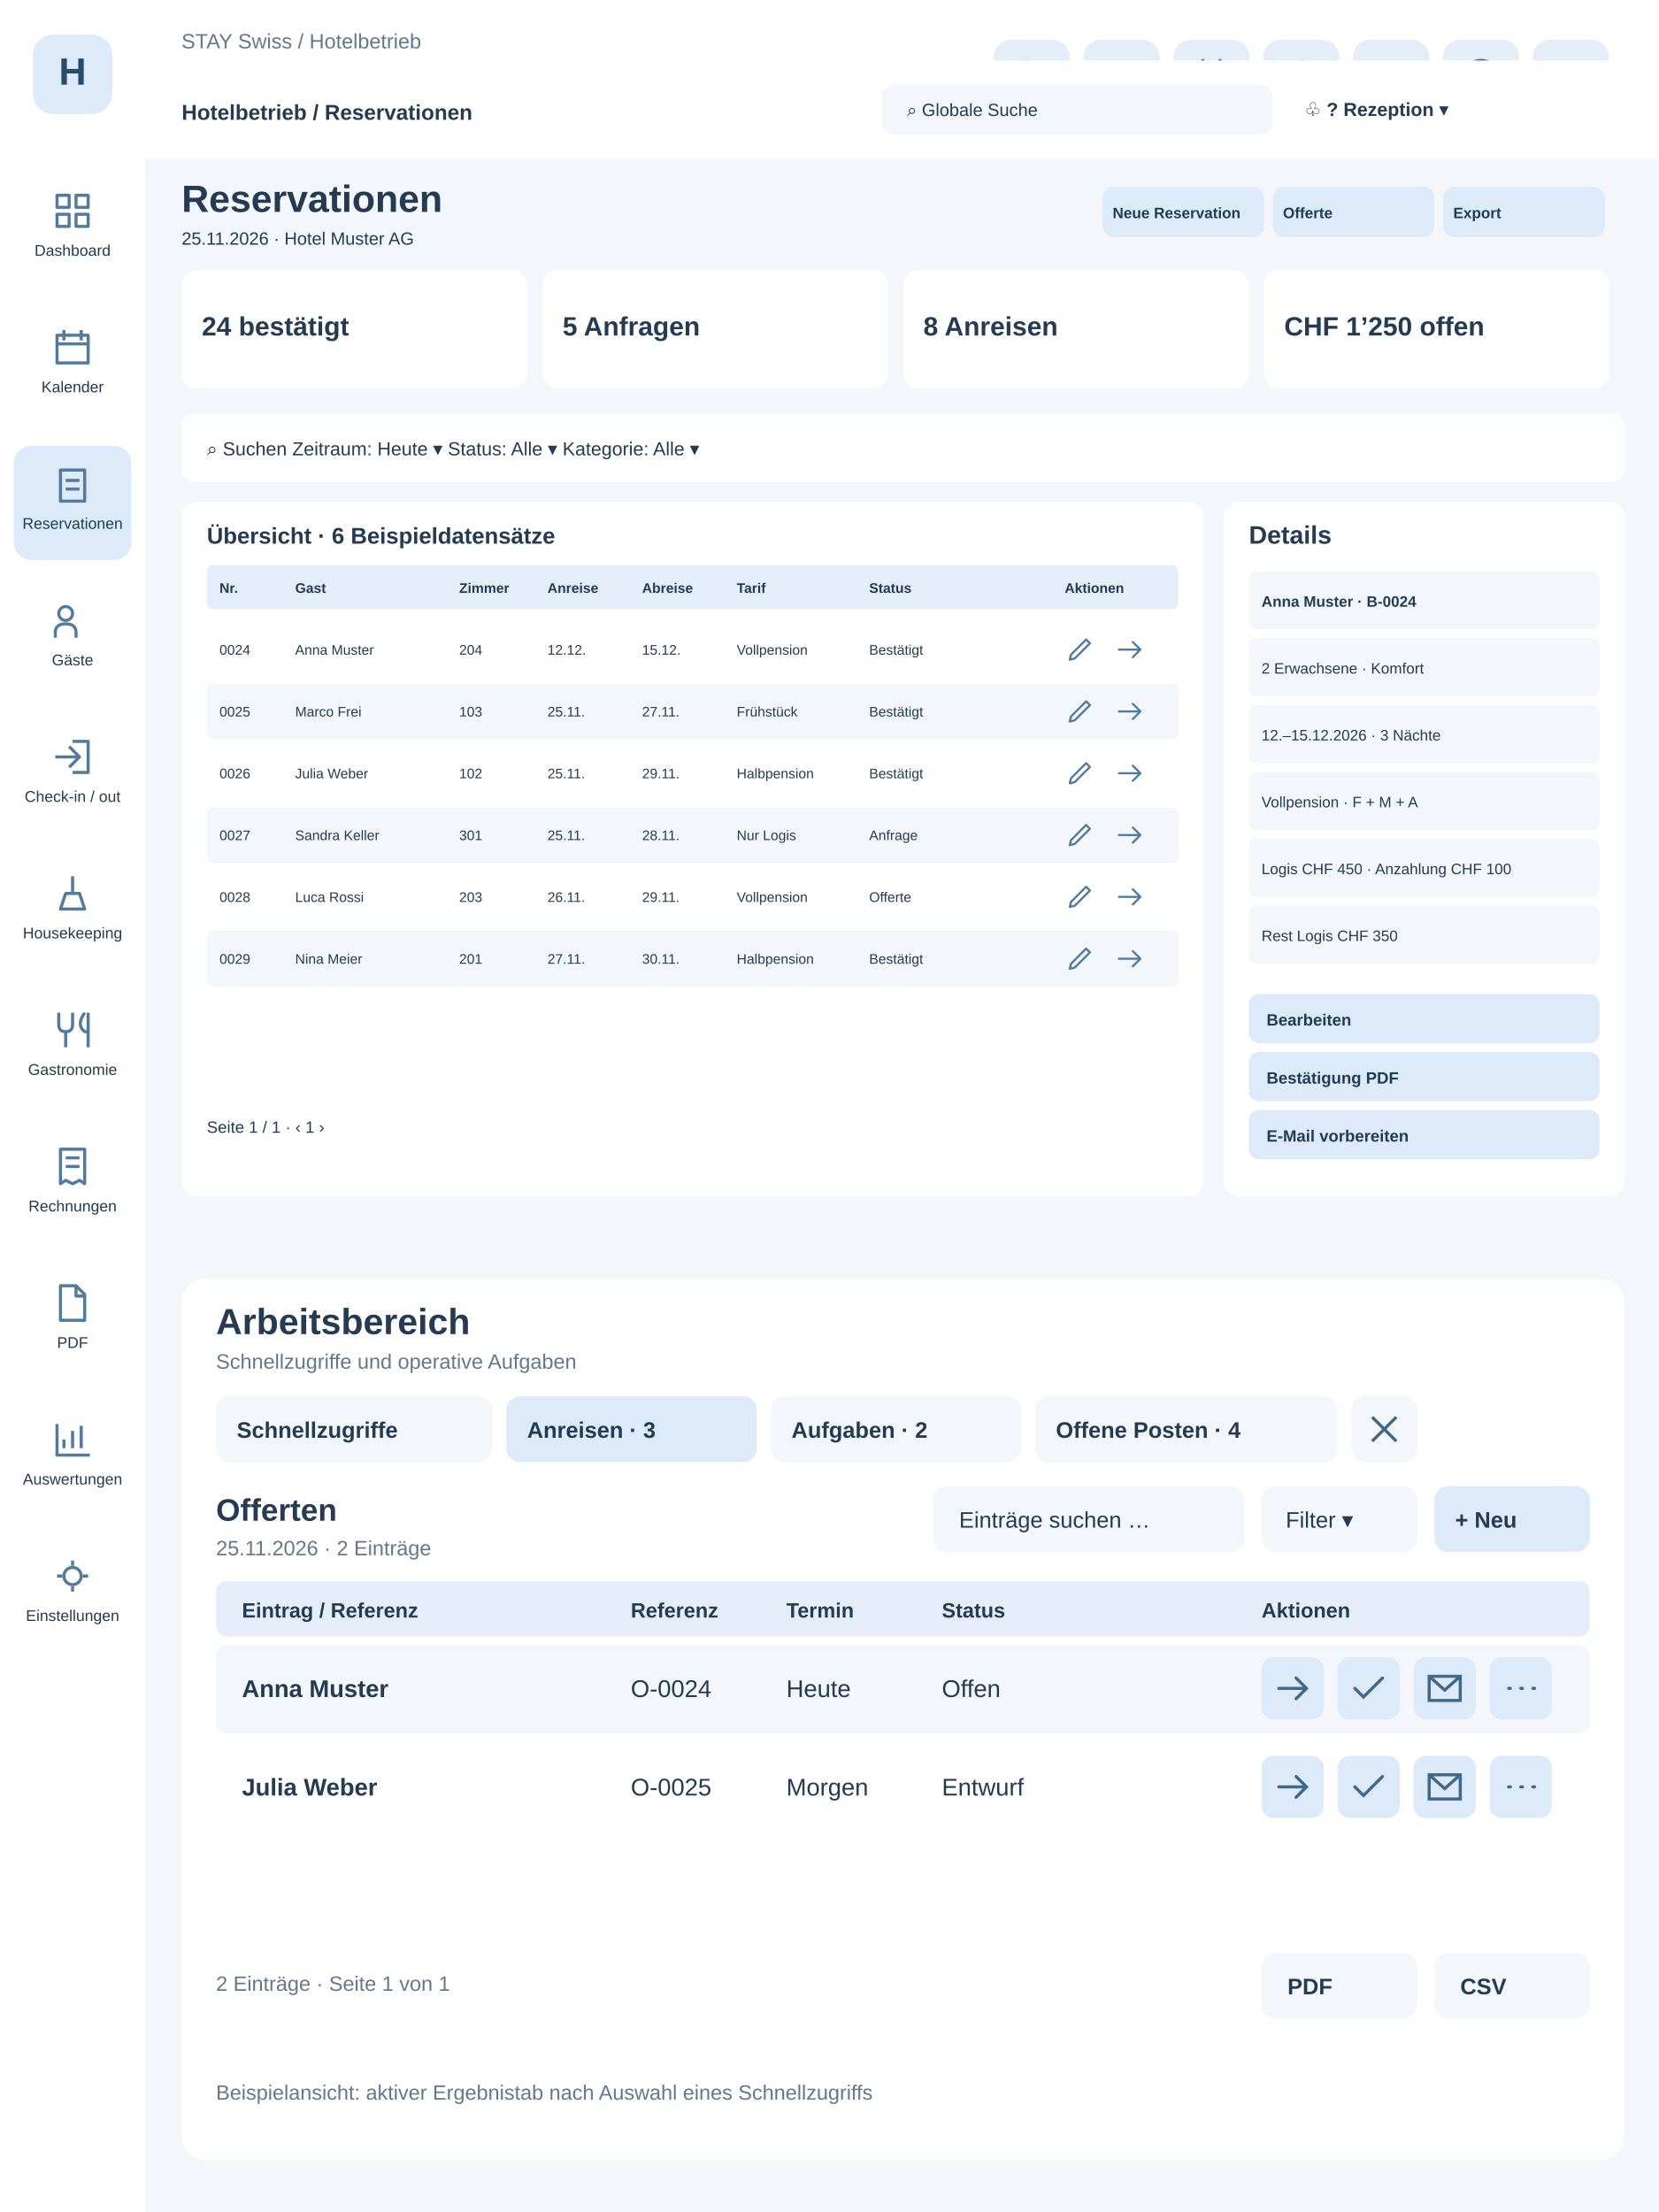
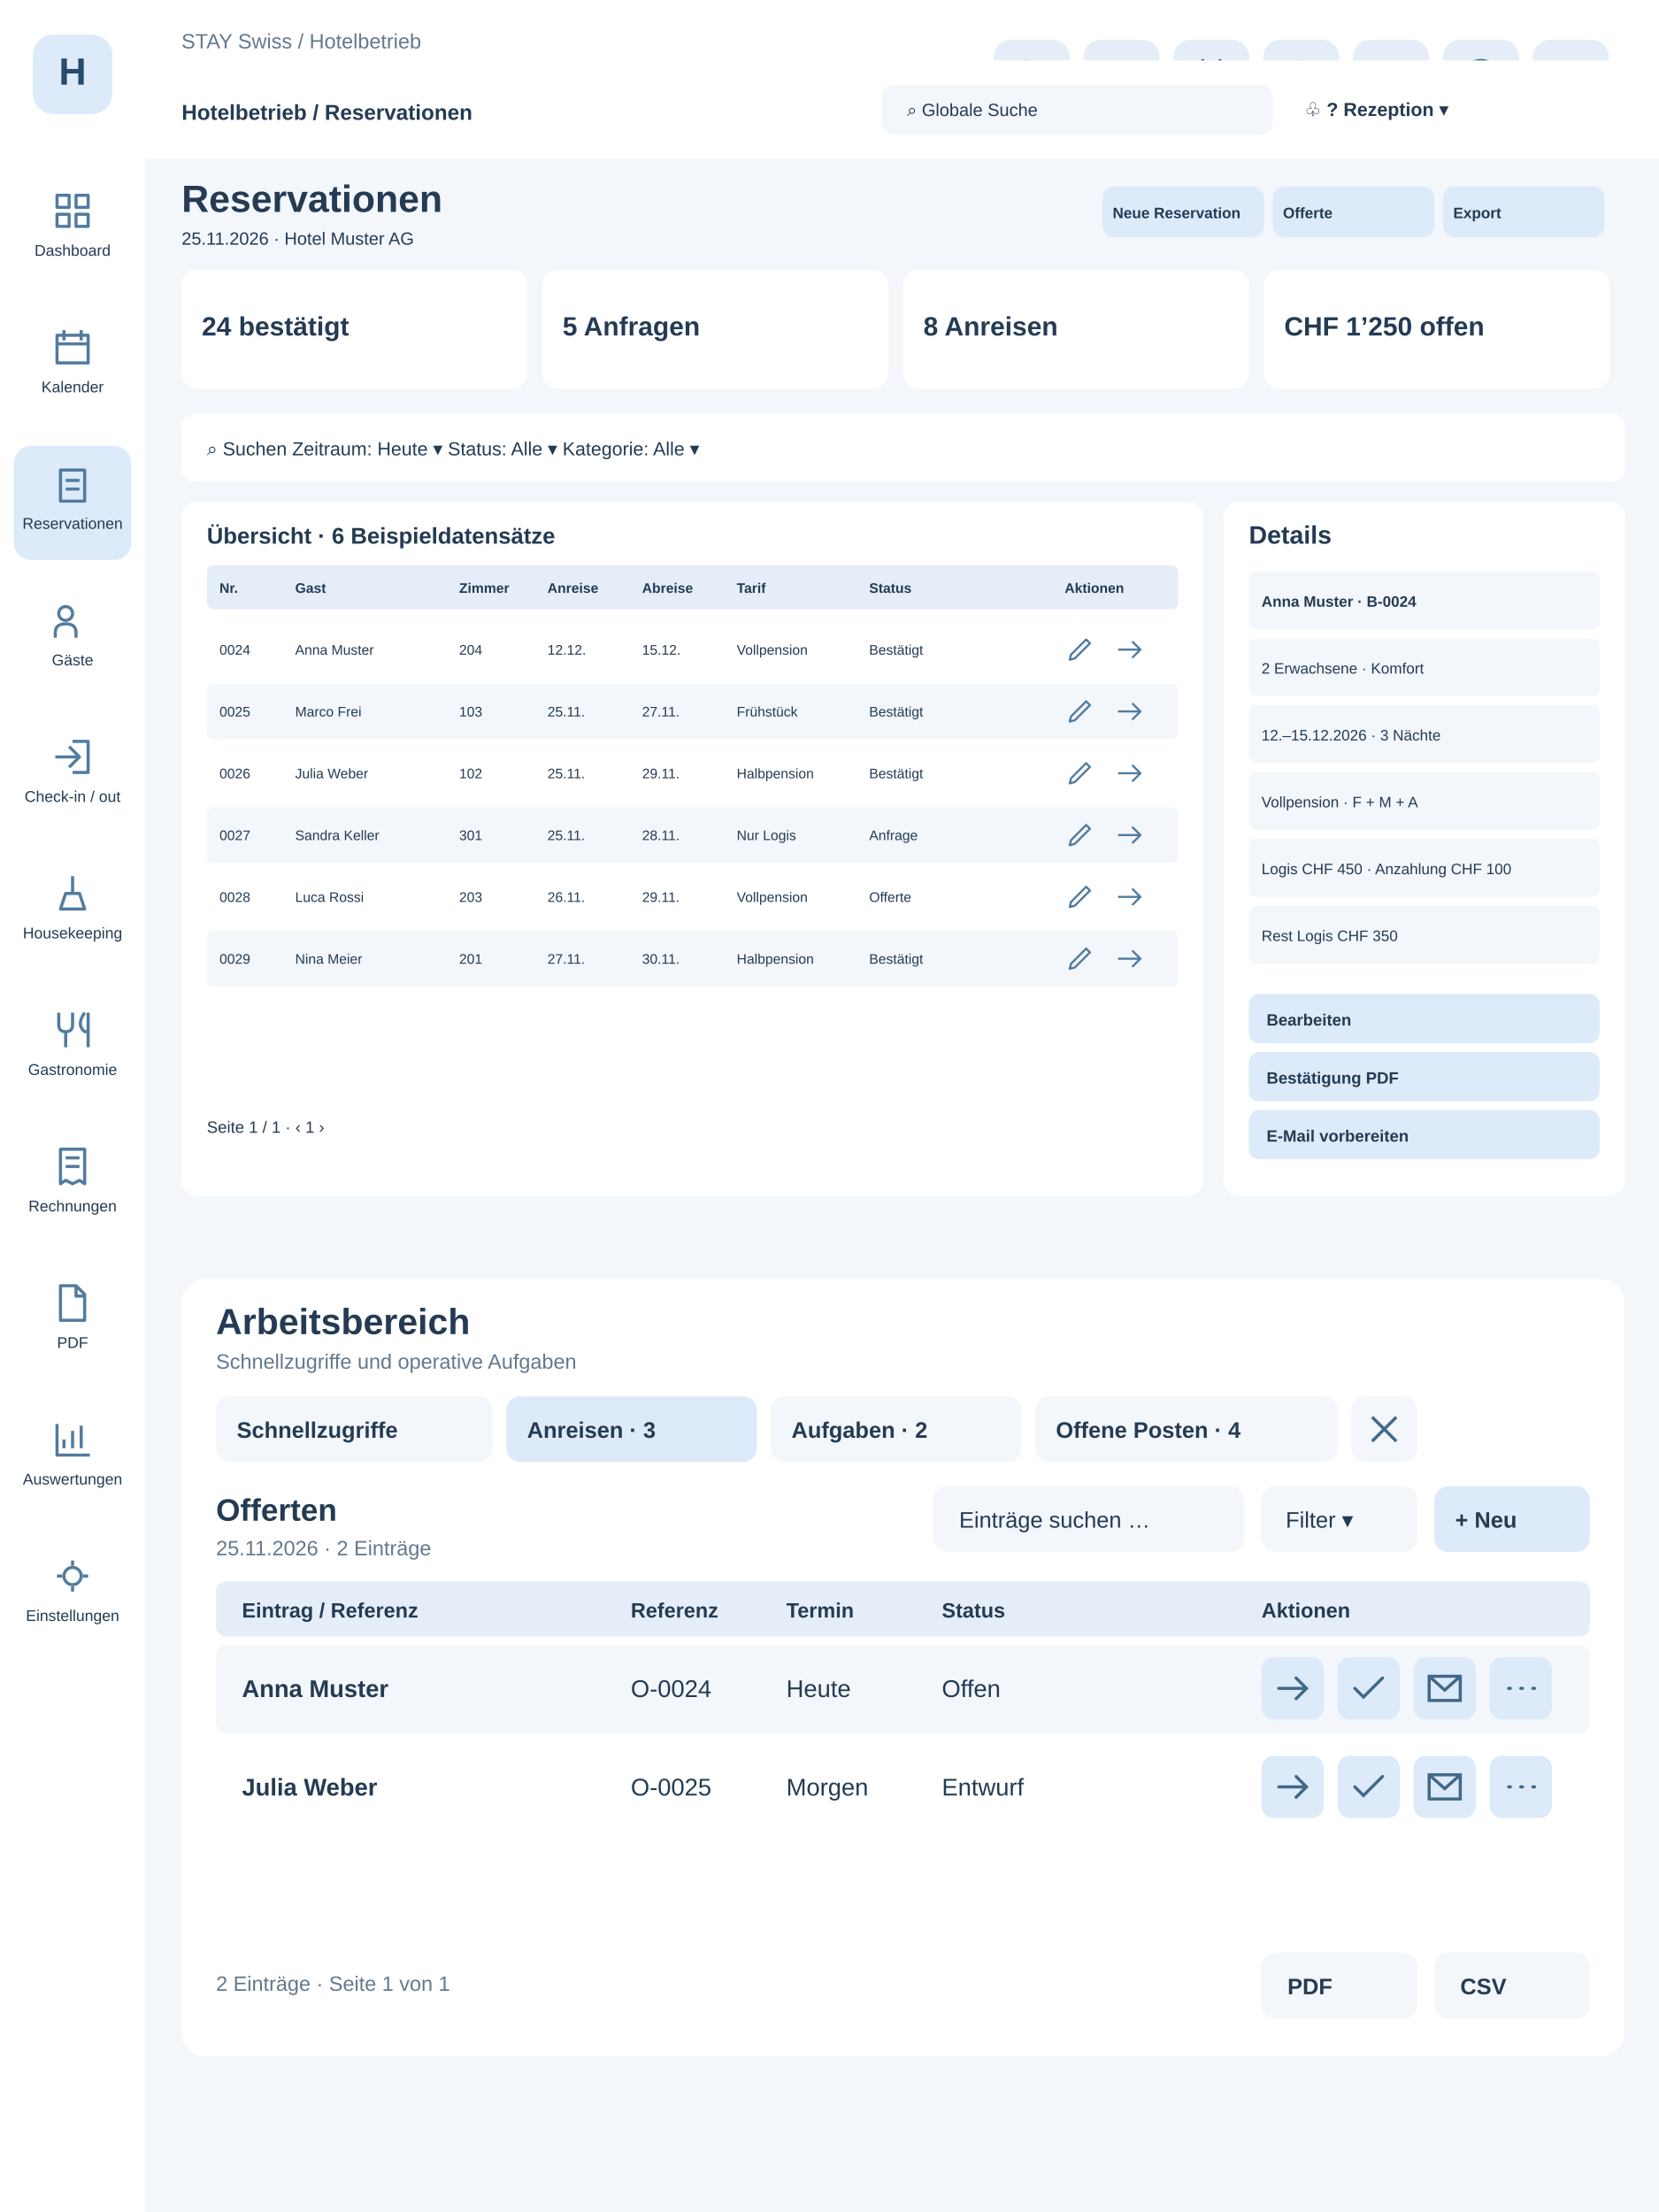
<svg xmlns="http://www.w3.org/2000/svg" width="960" height="1280" viewBox="0 0 960 1280">
  <style>.nav:hover rect,.quick:hover rect{fill:#c5dff4}</style>
  <rect width="960" height="1280" fill="#f3f6fa" />
  <rect width="84" height="1280" fill="#fff" />
  <rect x="19" y="20" width="46" height="46" rx="12" fill="#dceafa" />
  <text x="42" y="49" text-anchor="middle" font-family="Arial" font-weight="700" font-size="22" fill="#284a6b">H</text>
  <g class="nav" tabindex="0">
    <rect x="8" y="100" width="68" height="66" rx="10" fill="#fff" />
    <g transform="translate(30,110)" stroke="#527b9f" stroke-width="1.8" fill="none" stroke-linejoin="round">
      <path d="M3 3h7v7H3zM14 3h7v7h-7zM3 14h7v7H3zM14 14h7v7h-7z" />
    </g>
    <text x="42" y="148" text-anchor="middle" font-family="Arial" font-size="9" fill="#243b53">Dashboard</text>
  </g>
  <g class="nav" tabindex="0">
    <rect x="8" y="179" width="68" height="66" rx="10" fill="#fff" />
    <g transform="translate(30,189)" stroke="#527b9f" stroke-width="1.8" fill="none" stroke-linejoin="round">
      <path d="M3 5h18v16H3zM7 2v6M17 2v6M3 10h18" />
    </g>
    <text x="42" y="227" text-anchor="middle" font-family="Arial" font-size="9" fill="#243b53">Kalender</text>
  </g>
  <g class="nav" tabindex="0">
    <rect x="8" y="258" width="68" height="66" rx="10" fill="#dceafa" />
    <g transform="translate(30,268)" stroke="#527b9f" stroke-width="1.8" fill="none" stroke-linejoin="round">
      <path d="M5 4h14v18H5zM8 10h8M8 15h8" />
    </g>
    <text x="42" y="306" text-anchor="middle" font-family="Arial" font-size="9" fill="#243b53">Reservationen</text>
  </g>
  <g class="nav" tabindex="0">
    <rect x="8" y="337" width="68" height="66" rx="10" fill="#fff" />
    <g transform="translate(30,347)" stroke="#527b9f" stroke-width="1.8" fill="none" stroke-linejoin="round">
      <path d="M8 12a4 4 0 1 0 0-8a4 4 0 1 0 0 8M2 22v-3q0-5 6-5t6 5v3" />
    </g>
    <text x="42" y="385" text-anchor="middle" font-family="Arial" font-size="9" fill="#243b53">Gäste</text>
  </g>
  <g class="nav" tabindex="0">
    <rect x="8" y="416" width="68" height="66" rx="10" fill="#fff" />
    <g transform="translate(30,426)" stroke="#527b9f" stroke-width="1.8" fill="none" stroke-linejoin="round">
      <path d="M12 3h9v18h-9M2 12h14M10 6l6 6-6 6" />
    </g>
    <text x="42" y="464" text-anchor="middle" font-family="Arial" font-size="9" fill="#243b53">Check-in / out</text>
  </g>
  <g class="nav" tabindex="0">
    <rect x="8" y="495" width="68" height="66" rx="10" fill="#fff" />
    <g transform="translate(30,505)" stroke="#527b9f" stroke-width="1.8" fill="none" stroke-linejoin="round">
      <path d="M5 21h14l-3-9H8zM12 12V2" />
    </g>
    <text x="42" y="543" text-anchor="middle" font-family="Arial" font-size="9" fill="#243b53">Housekeeping</text>
  </g>
  <g class="nav" tabindex="0">
    <rect x="8" y="574" width="68" height="66" rx="10" fill="#fff" />
    <g transform="translate(30,584)" stroke="#527b9f" stroke-width="1.8" fill="none" stroke-linejoin="round">
      <path d="M4 2v7q0 4 4 4t4-4V2M8 13v9M19 2q-5 7 0 11h2M21 2v20" />
    </g>
    <text x="42" y="622" text-anchor="middle" font-family="Arial" font-size="9" fill="#243b53">Gastronomie</text>
  </g>
  <g class="nav" tabindex="0">
    <rect x="8" y="653" width="68" height="66" rx="10" fill="#fff" />
    <g transform="translate(30,663)" stroke="#527b9f" stroke-width="1.8" fill="none" stroke-linejoin="round">
      <path d="M5 2h14v20l-3-2-4 2-4-2-3 2zM8 7h8M8 12h8" />
    </g>
    <text x="42" y="701" text-anchor="middle" font-family="Arial" font-size="9" fill="#243b53">Rechnungen</text>
  </g>
  <g class="nav" tabindex="0">
    <rect x="8" y="732" width="68" height="66" rx="10" fill="#fff" />
    <g transform="translate(30,742)" stroke="#527b9f" stroke-width="1.8" fill="none" stroke-linejoin="round">
      <path d="M5 2h9l5 5v15H5zM14 2v6h5" />
    </g>
    <text x="42" y="780" text-anchor="middle" font-family="Arial" font-size="9" fill="#243b53">PDF</text>
  </g>
  <g class="nav" tabindex="0">
    <rect x="8" y="811" width="68" height="66" rx="10" fill="#fff" />
    <g transform="translate(30,821)" stroke="#527b9f" stroke-width="1.8" fill="none" stroke-linejoin="round">
      <path d="M3 3v18h19M7 17v-5M12 17V7M17 17V4" />
    </g>
    <text x="42" y="859" text-anchor="middle" font-family="Arial" font-size="9" fill="#243b53">Auswertungen</text>
  </g>
  <g class="nav" tabindex="0">
    <rect x="8" y="890" width="68" height="66" rx="10" fill="#fff" />
    <g transform="translate(30,900)" stroke="#527b9f" stroke-width="1.8" fill="none" stroke-linejoin="round">
      <path d="M12 3v3M12 18v3M3 12h3M18 12h3M12 7a5 5 0 1 0 0 10a5 5 0 1 0 0-10" />
    </g>
    <text x="42" y="938" text-anchor="middle" font-family="Arial" font-size="9" fill="#243b53">Einstellungen</text>
  </g>
  <rect x="84" width="876" height="92" fill="#fff" />
  <text x="105" y="28" font-family="Arial" font-size="12" fill="#64788c">STAY Swiss / Hotelbetrieb</text>
  <text x="105" y="58" font-family="Arial" font-size="23" font-weight="700" fill="#243b53">Reservationen</text>
  <g class="quick" tabindex="0">
    <rect x="575" y="23" width="44" height="44" rx="10" fill="#e5eef8" />
    <g transform="translate(585,33)" stroke="#416887" stroke-width="1.8" fill="none" stroke-linecap="round" stroke-linejoin="round">
      <path d="M14 14l6 6M15 9a6 6 0 1 0-12 0a6 6 0 1 0 12 0" />
    </g>
  </g>
  <g class="quick" tabindex="0">
    <rect x="627" y="23" width="44" height="44" rx="10" fill="#e5eef8" />
    <g transform="translate(637,33)" stroke="#416887" stroke-width="1.8" fill="none" stroke-linecap="round" stroke-linejoin="round">
      <path d="M12 5v14M5 12h14" />
    </g>
  </g>
  <g class="quick" tabindex="0">
    <rect x="679" y="23" width="44" height="44" rx="10" fill="#e5eef8" />
    <g transform="translate(689,33)" stroke="#416887" stroke-width="1.8" fill="none" stroke-linecap="round" stroke-linejoin="round">
      <path d="M3 5h18v16H3zM7 2v6M17 2v6M3 10h18" />
    </g>
  </g>
  <g class="quick" tabindex="0">
    <rect x="731" y="23" width="44" height="44" rx="10" fill="#e5eef8" />
    <g transform="translate(741,33)" stroke="#416887" stroke-width="1.8" fill="none" stroke-linecap="round" stroke-linejoin="round">
      <path d="M12 3a7 7 0 0 0-7 7v5l-2 3h18l-2-3v-5a7 7 0 0 0-7-7M9 21h6" />
    </g>
  </g>
  <g class="quick" tabindex="0">
    <rect x="783" y="23" width="44" height="44" rx="10" fill="#e5eef8" />
    <g transform="translate(793,33)" stroke="#416887" stroke-width="1.8" fill="none" stroke-linecap="round" stroke-linejoin="round">
      <path d="M4 4h16v16H4zM8 4v6h8V4" />
    </g>
  </g>
  <g class="quick" tabindex="0">
    <rect x="835" y="23" width="44" height="44" rx="10" fill="#e5eef8" />
    <g transform="translate(845,33)" stroke="#416887" stroke-width="1.8" fill="none" stroke-linecap="round" stroke-linejoin="round">
      <path d="M12 2a10 10 0 1 0 0 20a10 10 0 1 0 0-20M9 8q3-4 6 0q1 3-3 5v2M12 18h.1" />
    </g>
  </g>
  <g class="quick" tabindex="0">
    <rect x="887" y="23" width="44" height="44" rx="10" fill="#e5eef8" />
    <g transform="translate(897,33)" stroke="#416887" stroke-width="1.8" fill="none" stroke-linecap="round" stroke-linejoin="round">
      <path d="M8 12a4 4 0 1 0 0-8a4 4 0 1 0 0 8M2 22v-3q0-5 6-5t6 5v3" />
    </g>
  </g>
  <g transform="translate(-92,35) scale(.73)">
    <rect x="244" y="0" width="1196" height="78" fill="#fff" rx="0" />
    <text x="270" y="47" font-family="Arial,sans-serif" font-size="17" font-weight="700" fill="#243b53">Hotelbetrieb / Reservationen</text>
    <rect x="825" y="19" width="310" height="40" fill="#f3f6fa" rx="10" />
    <text x="845" y="44" font-family="Arial,sans-serif" font-size="14" font-weight="400" fill="#243b53">⌕  Globale Suche</text>
    <text x="1160" y="44" font-family="Arial,sans-serif" font-size="15" font-weight="700" fill="#243b53">♧     ?     Rezeption ▾</text>
    <text x="270" y="120" font-family="Arial,sans-serif" font-size="30" font-weight="700" fill="#243b53">Reservationen</text>
    <text x="270" y="146" font-family="Arial,sans-serif" font-size="14" font-weight="400" fill="#243b53">25.11.2026 · Hotel Muster AG</text>
    <rect x="1000" y="100" width="128" height="40" fill="#dceafa" rx="9" />
    <text x="1008" y="125" font-family="Arial,sans-serif" font-size="12" font-weight="700" fill="#243b53">Neue Reservation</text>
    <rect x="1135" y="100" width="128" height="40" fill="#dceafa" rx="9" />
    <text x="1143" y="125" font-family="Arial,sans-serif" font-size="12" font-weight="700" fill="#243b53">Offerte</text>
    <rect x="1270" y="100" width="128" height="40" fill="#dceafa" rx="9" />
    <text x="1278" y="125" font-family="Arial,sans-serif" font-size="12" font-weight="700" fill="#243b53">Export</text>
    <rect x="270" y="166" width="274" height="94" fill="#fff" rx="12" />
    <text x="286" y="218" font-family="Arial,sans-serif" font-size="21" font-weight="700" fill="#243b53">24 bestätigt</text>
    <rect x="556" y="166" width="274" height="94" fill="#fff" rx="12" />
    <text x="572" y="218" font-family="Arial,sans-serif" font-size="21" font-weight="700" fill="#243b53">5 Anfragen</text>
    <rect x="842" y="166" width="274" height="94" fill="#fff" rx="12" />
    <text x="858" y="218" font-family="Arial,sans-serif" font-size="21" font-weight="700" fill="#243b53">8 Anreisen</text>
    <rect x="1128" y="166" width="274" height="94" fill="#fff" rx="12" />
    <text x="1144" y="218" font-family="Arial,sans-serif" font-size="21" font-weight="700" fill="#243b53">CHF 1’250 offen</text>
    <rect x="270" y="280" width="1144" height="54" fill="#fff" rx="10" />
    <text x="290" y="313" font-family="Arial,sans-serif" font-size="15" font-weight="400" fill="#243b53">⌕  Suchen                 Zeitraum: Heute ▾                 Status: Alle ▾                 Kategorie: Alle ▾</text>
    <rect x="270" y="350" width="810" height="550" fill="#fff" rx="12" />
    <rect x="1096" y="350" width="318" height="550" fill="#fff" rx="12" />
    <text x="290" y="383" font-family="Arial,sans-serif" font-size="18" font-weight="700" fill="#243b53">Übersicht · 6 Beispieldatensätze</text>
    <rect x="290" y="400" width="770" height="35" fill="#e5eef8" rx="5" />
    <text x="300" y="422" font-family="Arial,sans-serif" font-size="11" font-weight="700" fill="#243b53">Nr.</text>
    <text x="360" y="422" font-family="Arial,sans-serif" font-size="11" font-weight="700" fill="#243b53">Gast</text>
    <text x="490" y="422" font-family="Arial,sans-serif" font-size="11" font-weight="700" fill="#243b53">Zimmer</text>
    <text x="560" y="422" font-family="Arial,sans-serif" font-size="11" font-weight="700" fill="#243b53">Anreise</text>
    <text x="635" y="422" font-family="Arial,sans-serif" font-size="11" font-weight="700" fill="#243b53">Abreise</text>
    <text x="710" y="422" font-family="Arial,sans-serif" font-size="11" font-weight="700" fill="#243b53">Tarif</text>
    <text x="815" y="422" font-family="Arial,sans-serif" font-size="11" font-weight="700" fill="#243b53">Status</text>
    <text x="970" y="422" font-family="Arial,sans-serif" font-size="11" font-weight="700" fill="#243b53">Aktionen</text>
    <rect x="290" y="445" width="770" height="44" fill="#fff" rx="5" />
    <text x="300" y="471" font-family="Arial,sans-serif" font-size="11" font-weight="400" fill="#243b53">0024</text>
    <text x="360" y="471" font-family="Arial,sans-serif" font-size="11" font-weight="400" fill="#243b53">Anna Muster</text>
    <text x="490" y="471" font-family="Arial,sans-serif" font-size="11" font-weight="400" fill="#243b53">204</text>
    <text x="560" y="471" font-family="Arial,sans-serif" font-size="11" font-weight="400" fill="#243b53">12.12.</text>
    <text x="635" y="471" font-family="Arial,sans-serif" font-size="11" font-weight="400" fill="#243b53">15.12.</text>
    <text x="710" y="471" font-family="Arial,sans-serif" font-size="11" font-weight="400" fill="#243b53">Vollpension</text>
    <text x="815" y="471" font-family="Arial,sans-serif" font-size="11" font-weight="400" fill="#243b53">Bestätigt</text>
    <g transform="translate(970,455)" fill="none" stroke="#527b9f" stroke-width="1.7" stroke-linejoin="round" stroke-linecap="round">
      <path d="M4 20l4-1 12-12-3-3L5 16z" />
    </g>
    <g transform="translate(1010,455)" fill="none" stroke="#527b9f" stroke-width="1.7" stroke-linejoin="round" stroke-linecap="round">
      <path d="M3 12h17M14 6l6 6-6 6" />
    </g>
    <rect x="290" y="494" width="770" height="44" fill="#f3f6fa" rx="5" />
    <text x="300" y="520" font-family="Arial,sans-serif" font-size="11" font-weight="400" fill="#243b53">0025</text>
    <text x="360" y="520" font-family="Arial,sans-serif" font-size="11" font-weight="400" fill="#243b53">Marco Frei</text>
    <text x="490" y="520" font-family="Arial,sans-serif" font-size="11" font-weight="400" fill="#243b53">103</text>
    <text x="560" y="520" font-family="Arial,sans-serif" font-size="11" font-weight="400" fill="#243b53">25.11.</text>
    <text x="635" y="520" font-family="Arial,sans-serif" font-size="11" font-weight="400" fill="#243b53">27.11.</text>
    <text x="710" y="520" font-family="Arial,sans-serif" font-size="11" font-weight="400" fill="#243b53">Frühstück</text>
    <text x="815" y="520" font-family="Arial,sans-serif" font-size="11" font-weight="400" fill="#243b53">Bestätigt</text>
    <g transform="translate(970,504)" fill="none" stroke="#527b9f" stroke-width="1.7" stroke-linejoin="round" stroke-linecap="round">
      <path d="M4 20l4-1 12-12-3-3L5 16z" />
    </g>
    <g transform="translate(1010,504)" fill="none" stroke="#527b9f" stroke-width="1.7" stroke-linejoin="round" stroke-linecap="round">
      <path d="M3 12h17M14 6l6 6-6 6" />
    </g>
    <rect x="290" y="543" width="770" height="44" fill="#fff" rx="5" />
    <text x="300" y="569" font-family="Arial,sans-serif" font-size="11" font-weight="400" fill="#243b53">0026</text>
    <text x="360" y="569" font-family="Arial,sans-serif" font-size="11" font-weight="400" fill="#243b53">Julia Weber</text>
    <text x="490" y="569" font-family="Arial,sans-serif" font-size="11" font-weight="400" fill="#243b53">102</text>
    <text x="560" y="569" font-family="Arial,sans-serif" font-size="11" font-weight="400" fill="#243b53">25.11.</text>
    <text x="635" y="569" font-family="Arial,sans-serif" font-size="11" font-weight="400" fill="#243b53">29.11.</text>
    <text x="710" y="569" font-family="Arial,sans-serif" font-size="11" font-weight="400" fill="#243b53">Halbpension</text>
    <text x="815" y="569" font-family="Arial,sans-serif" font-size="11" font-weight="400" fill="#243b53">Bestätigt</text>
    <g transform="translate(970,553)" fill="none" stroke="#527b9f" stroke-width="1.7" stroke-linejoin="round" stroke-linecap="round">
      <path d="M4 20l4-1 12-12-3-3L5 16z" />
    </g>
    <g transform="translate(1010,553)" fill="none" stroke="#527b9f" stroke-width="1.7" stroke-linejoin="round" stroke-linecap="round">
      <path d="M3 12h17M14 6l6 6-6 6" />
    </g>
    <rect x="290" y="592" width="770" height="44" fill="#f3f6fa" rx="5" />
    <text x="300" y="618" font-family="Arial,sans-serif" font-size="11" font-weight="400" fill="#243b53">0027</text>
    <text x="360" y="618" font-family="Arial,sans-serif" font-size="11" font-weight="400" fill="#243b53">Sandra Keller</text>
    <text x="490" y="618" font-family="Arial,sans-serif" font-size="11" font-weight="400" fill="#243b53">301</text>
    <text x="560" y="618" font-family="Arial,sans-serif" font-size="11" font-weight="400" fill="#243b53">25.11.</text>
    <text x="635" y="618" font-family="Arial,sans-serif" font-size="11" font-weight="400" fill="#243b53">28.11.</text>
    <text x="710" y="618" font-family="Arial,sans-serif" font-size="11" font-weight="400" fill="#243b53">Nur Logis</text>
    <text x="815" y="618" font-family="Arial,sans-serif" font-size="11" font-weight="400" fill="#243b53">Anfrage</text>
    <g transform="translate(970,602)" fill="none" stroke="#527b9f" stroke-width="1.7" stroke-linejoin="round" stroke-linecap="round">
      <path d="M4 20l4-1 12-12-3-3L5 16z" />
    </g>
    <g transform="translate(1010,602)" fill="none" stroke="#527b9f" stroke-width="1.7" stroke-linejoin="round" stroke-linecap="round">
      <path d="M3 12h17M14 6l6 6-6 6" />
    </g>
    <rect x="290" y="641" width="770" height="44" fill="#fff" rx="5" />
    <text x="300" y="667" font-family="Arial,sans-serif" font-size="11" font-weight="400" fill="#243b53">0028</text>
    <text x="360" y="667" font-family="Arial,sans-serif" font-size="11" font-weight="400" fill="#243b53">Luca Rossi</text>
    <text x="490" y="667" font-family="Arial,sans-serif" font-size="11" font-weight="400" fill="#243b53">203</text>
    <text x="560" y="667" font-family="Arial,sans-serif" font-size="11" font-weight="400" fill="#243b53">26.11.</text>
    <text x="635" y="667" font-family="Arial,sans-serif" font-size="11" font-weight="400" fill="#243b53">29.11.</text>
    <text x="710" y="667" font-family="Arial,sans-serif" font-size="11" font-weight="400" fill="#243b53">Vollpension</text>
    <text x="815" y="667" font-family="Arial,sans-serif" font-size="11" font-weight="400" fill="#243b53">Offerte</text>
    <g transform="translate(970,651)" fill="none" stroke="#527b9f" stroke-width="1.7" stroke-linejoin="round" stroke-linecap="round">
      <path d="M4 20l4-1 12-12-3-3L5 16z" />
    </g>
    <g transform="translate(1010,651)" fill="none" stroke="#527b9f" stroke-width="1.7" stroke-linejoin="round" stroke-linecap="round">
      <path d="M3 12h17M14 6l6 6-6 6" />
    </g>
    <rect x="290" y="690" width="770" height="44" fill="#f3f6fa" rx="5" />
    <text x="300" y="716" font-family="Arial,sans-serif" font-size="11" font-weight="400" fill="#243b53">0029</text>
    <text x="360" y="716" font-family="Arial,sans-serif" font-size="11" font-weight="400" fill="#243b53">Nina Meier</text>
    <text x="490" y="716" font-family="Arial,sans-serif" font-size="11" font-weight="400" fill="#243b53">201</text>
    <text x="560" y="716" font-family="Arial,sans-serif" font-size="11" font-weight="400" fill="#243b53">27.11.</text>
    <text x="635" y="716" font-family="Arial,sans-serif" font-size="11" font-weight="400" fill="#243b53">30.11.</text>
    <text x="710" y="716" font-family="Arial,sans-serif" font-size="11" font-weight="400" fill="#243b53">Halbpension</text>
    <text x="815" y="716" font-family="Arial,sans-serif" font-size="11" font-weight="400" fill="#243b53">Bestätigt</text>
    <g transform="translate(970,700)" fill="none" stroke="#527b9f" stroke-width="1.7" stroke-linejoin="round" stroke-linecap="round">
      <path d="M4 20l4-1 12-12-3-3L5 16z" />
    </g>
    <g transform="translate(1010,700)" fill="none" stroke="#527b9f" stroke-width="1.7" stroke-linejoin="round" stroke-linecap="round">
      <path d="M3 12h17M14 6l6 6-6 6" />
    </g>
    <text x="290" y="850" font-family="Arial,sans-serif" font-size="13" font-weight="400" fill="#243b53">Seite 1 / 1 · ‹  1  ›</text>
    <text x="1116" y="383" font-family="Arial,sans-serif" font-size="20" font-weight="700" fill="#243b53">Details</text>
    <rect x="1116" y="405" width="278" height="46" fill="#f3f6fa" rx="6" />
    <text x="1126" y="433" font-family="Arial,sans-serif" font-size="12" font-weight="700" fill="#243b53">Anna Muster · B-0024</text>
    <rect x="1116" y="458" width="278" height="46" fill="#f3f6fa" rx="6" />
    <text x="1126" y="486" font-family="Arial,sans-serif" font-size="12" font-weight="400" fill="#243b53">2 Erwachsene · Komfort</text>
    <rect x="1116" y="511" width="278" height="46" fill="#f3f6fa" rx="6" />
    <text x="1126" y="539" font-family="Arial,sans-serif" font-size="12" font-weight="400" fill="#243b53">12.–15.12.2026 · 3 Nächte</text>
    <rect x="1116" y="564" width="278" height="46" fill="#f3f6fa" rx="6" />
    <text x="1126" y="592" font-family="Arial,sans-serif" font-size="12" font-weight="400" fill="#243b53">Vollpension · F + M + A</text>
    <rect x="1116" y="617" width="278" height="46" fill="#f3f6fa" rx="6" />
    <text x="1126" y="645" font-family="Arial,sans-serif" font-size="12" font-weight="400" fill="#243b53">Logis CHF 450 · Anzahlung CHF 100</text>
    <rect x="1116" y="670" width="278" height="46" fill="#f3f6fa" rx="6" />
    <text x="1126" y="698" font-family="Arial,sans-serif" font-size="12" font-weight="400" fill="#243b53">Rest Logis CHF 350</text>
    <rect x="1116" y="740" width="278" height="39" fill="#dceafa" rx="8" />
    <text x="1130" y="765" font-family="Arial,sans-serif" font-size="13" font-weight="700" fill="#243b53">Bearbeiten</text>
    <rect x="1116" y="786" width="278" height="39" fill="#dceafa" rx="8" />
    <text x="1130" y="811" font-family="Arial,sans-serif" font-size="13" font-weight="700" fill="#243b53">Bestätigung PDF</text>
    <rect x="1116" y="832" width="278" height="39" fill="#dceafa" rx="8" />
    <text x="1130" y="857" font-family="Arial,sans-serif" font-size="13" font-weight="700" fill="#243b53">E-Mail vorbereiten</text>
  </g>
-   <rect x="105" y="740" width="835" height="510" rx="14" fill="#fff" />
+   <rect x="105" y="740" width="835" height="450" rx="14" fill="#fff" />
  <text x="125" y="772" font-family="Arial" font-size="21" font-weight="700" fill="#243b53">Arbeitsbereich</text>
  <text x="125" y="792" font-family="Arial" font-size="12" font-weight="400" fill="#64788c">Schnellzugriffe und operative Aufgaben</text>
  <g tabindex="0">
    <rect x="125" y="808" width="160" height="38" rx="8" fill="#f3f6fa" />
    <text x="137" y="832" font-family="Arial" font-size="13" font-weight="700" fill="#243b53">Schnellzugriffe</text>
  </g>
  <g tabindex="0">
    <rect x="293" y="808" width="145" height="38" rx="8" fill="#dceafa" />
    <text x="305" y="832" font-family="Arial" font-size="13" font-weight="700" fill="#243b53">Anreisen · 3</text>
  </g>
  <g tabindex="0">
    <rect x="446" y="808" width="145" height="38" rx="8" fill="#f3f6fa" />
    <text x="458" y="832" font-family="Arial" font-size="13" font-weight="700" fill="#243b53">Aufgaben · 2</text>
  </g>
  <g tabindex="0">
    <rect x="599" y="808" width="175" height="38" rx="8" fill="#f3f6fa" />
    <text x="611" y="832" font-family="Arial" font-size="13" font-weight="700" fill="#243b53">Offene Posten · 4</text>
  </g>
  <g>
    <rect x="782" y="808" width="38" height="38" rx="8" fill="#f3f6fa" />
    <path d="M794 820l14 14m0-14l-14 14" stroke="#416887" stroke-width="1.8" />
  </g>
  <text x="125" y="880" font-family="Arial" font-size="18" font-weight="700" fill="#243b53">Offerten</text>
  <text x="125" y="900" font-family="Arial" font-size="12" font-weight="400" fill="#64788c">25.11.2026 · 2 Einträge</text>
  <rect x="540" y="860" width="180" height="38" rx="8" fill="#f3f6fa" />
  <text x="555" y="884" font-family="Arial" font-size="13" font-weight="400" fill="#243b53">Einträge suchen …</text>
  <rect x="730" y="860" width="90" height="38" rx="8" fill="#f3f6fa" />
  <text x="744" y="884" font-family="Arial" font-size="13" font-weight="400" fill="#243b53">Filter ▾</text>
  <rect x="830" y="860" width="90" height="38" rx="8" fill="#dceafa" />
  <text x="842" y="884" font-family="Arial" font-size="13" font-weight="700" fill="#243b53">+ Neu</text>
  <rect x="125" y="915" width="795" height="32" rx="6" fill="#e5eef8" />
  <text x="140" y="936" font-family="Arial" font-size="12" font-weight="700" fill="#243b53">Eintrag / Referenz</text>
  <text x="365" y="936" font-family="Arial" font-size="12" font-weight="700" fill="#243b53">Referenz</text>
  <text x="455" y="936" font-family="Arial" font-size="12" font-weight="700" fill="#243b53">Termin</text>
  <text x="545" y="936" font-family="Arial" font-size="12" font-weight="700" fill="#243b53">Status</text>
  <text x="730" y="936" font-family="Arial" font-size="12" font-weight="700" fill="#243b53">Aktionen</text>
  <rect x="125" y="952" width="795" height="51" rx="6" fill="#f3f6fa" />
  <text x="140" y="982" font-family="Arial" font-size="14" font-weight="700" fill="#243b53">Anna Muster</text>
  <text x="365" y="982" font-family="Arial" font-size="14" font-weight="400" fill="#243b53">O-0024</text>
  <text x="455" y="982" font-family="Arial" font-size="14" font-weight="400" fill="#243b53">Heute</text>
  <text x="545" y="982" font-family="Arial" font-size="14" font-weight="400" fill="#243b53">Offen</text>
  <g tabindex="0">
    <rect x="730" y="959" width="36" height="36" rx="7" fill="#dceafa" />
    <g transform="translate(736,965)" stroke="#416887" stroke-width="1.8" stroke-linecap="round" fill="none">
      <path d="M4 12h16M14 6l6 6-6 6" />
    </g>
  </g>
  <g tabindex="0">
    <rect x="774" y="959" width="36" height="36" rx="7" fill="#dceafa" />
    <g transform="translate(780,965)" stroke="#416887" stroke-width="1.8" stroke-linecap="round" fill="none">
      <path d="M4 12l5 5L20 6" />
    </g>
  </g>
  <g tabindex="0">
    <rect x="818" y="959" width="36" height="36" rx="7" fill="#dceafa" />
    <g transform="translate(824,965)" stroke="#416887" stroke-width="1.8" stroke-linecap="round" fill="none">
      <path d="M3 5h18v14H3zM3 5l9 8 9-8" />
    </g>
  </g>
  <g tabindex="0">
    <rect x="862" y="959" width="36" height="36" rx="7" fill="#dceafa" />
    <g transform="translate(868,965)" stroke="#416887" stroke-width="1.8" stroke-linecap="round" fill="none">
      <path d="M5 12h1M12 12h1M19 12h1" />
    </g>
  </g>
  <rect x="125" y="1009" width="795" height="51" rx="6" fill="#fff" />
  <text x="140" y="1039" font-family="Arial" font-size="14" font-weight="700" fill="#243b53">Julia Weber</text>
  <text x="365" y="1039" font-family="Arial" font-size="14" font-weight="400" fill="#243b53">O-0025</text>
  <text x="455" y="1039" font-family="Arial" font-size="14" font-weight="400" fill="#243b53">Morgen</text>
  <text x="545" y="1039" font-family="Arial" font-size="14" font-weight="400" fill="#243b53">Entwurf</text>
  <g tabindex="0">
    <rect x="730" y="1016" width="36" height="36" rx="7" fill="#dceafa" />
    <g transform="translate(736,1022)" stroke="#416887" stroke-width="1.8" stroke-linecap="round" fill="none">
      <path d="M4 12h16M14 6l6 6-6 6" />
    </g>
  </g>
  <g tabindex="0">
    <rect x="774" y="1016" width="36" height="36" rx="7" fill="#dceafa" />
    <g transform="translate(780,1022)" stroke="#416887" stroke-width="1.8" stroke-linecap="round" fill="none">
      <path d="M4 12l5 5L20 6" />
    </g>
  </g>
  <g tabindex="0">
    <rect x="818" y="1016" width="36" height="36" rx="7" fill="#dceafa" />
    <g transform="translate(824,1022)" stroke="#416887" stroke-width="1.8" stroke-linecap="round" fill="none">
      <path d="M3 5h18v14H3zM3 5l9 8 9-8" />
    </g>
  </g>
  <g tabindex="0">
    <rect x="862" y="1016" width="36" height="36" rx="7" fill="#dceafa" />
    <g transform="translate(868,1022)" stroke="#416887" stroke-width="1.8" stroke-linecap="round" fill="none">
      <path d="M5 12h1M12 12h1M19 12h1" />
    </g>
  </g>
  <text x="125" y="1152" font-family="Arial" font-size="12" font-weight="400" fill="#64788c">2 Einträge · Seite 1 von 1</text>
  <rect x="730" y="1130" width="90" height="38" rx="8" fill="#f3f6fa" />
  <text x="745" y="1154" font-family="Arial" font-size="13" font-weight="700" fill="#243b53">PDF</text>
  <rect x="830" y="1130" width="90" height="38" rx="8" fill="#f3f6fa" />
  <text x="845" y="1154" font-family="Arial" font-size="13" font-weight="700" fill="#243b53">CSV</text>
-   <text x="125" y="1215" font-family="Arial" font-size="12" font-weight="400" fill="#64788c">Beispielansicht: aktiver Ergebnistab nach Auswahl eines Schnellzugriffs</text>
</svg>
